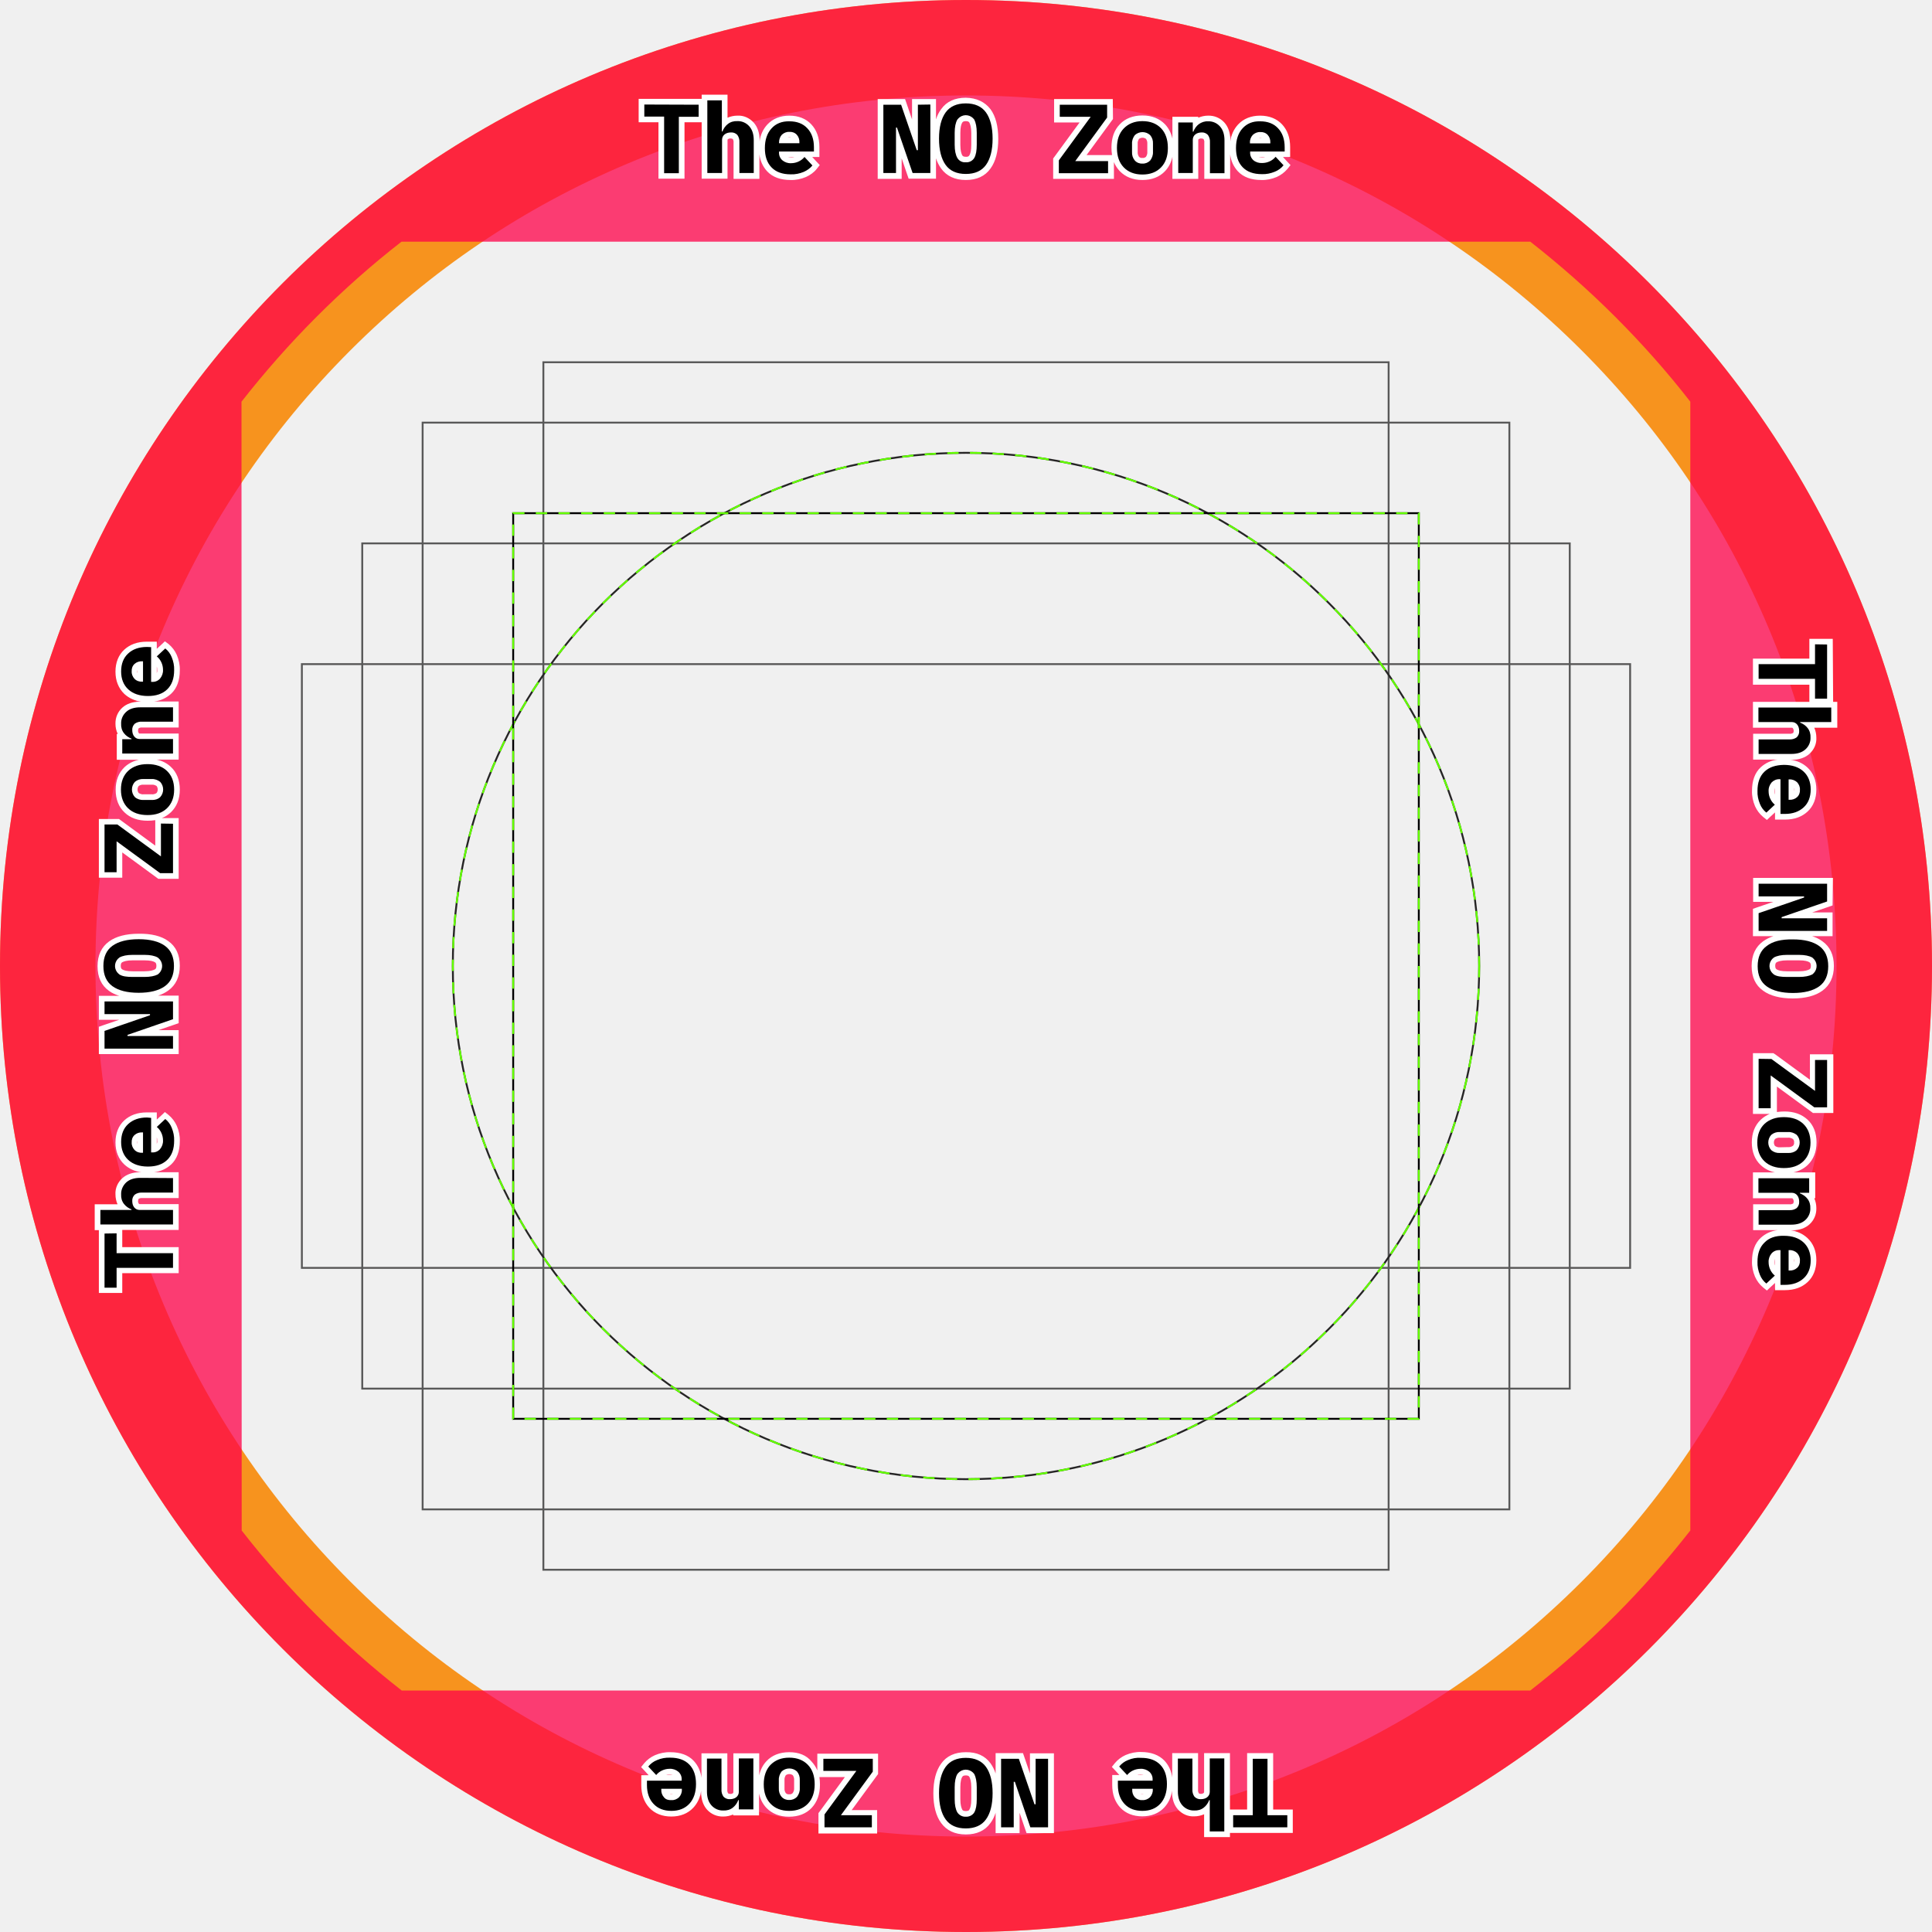
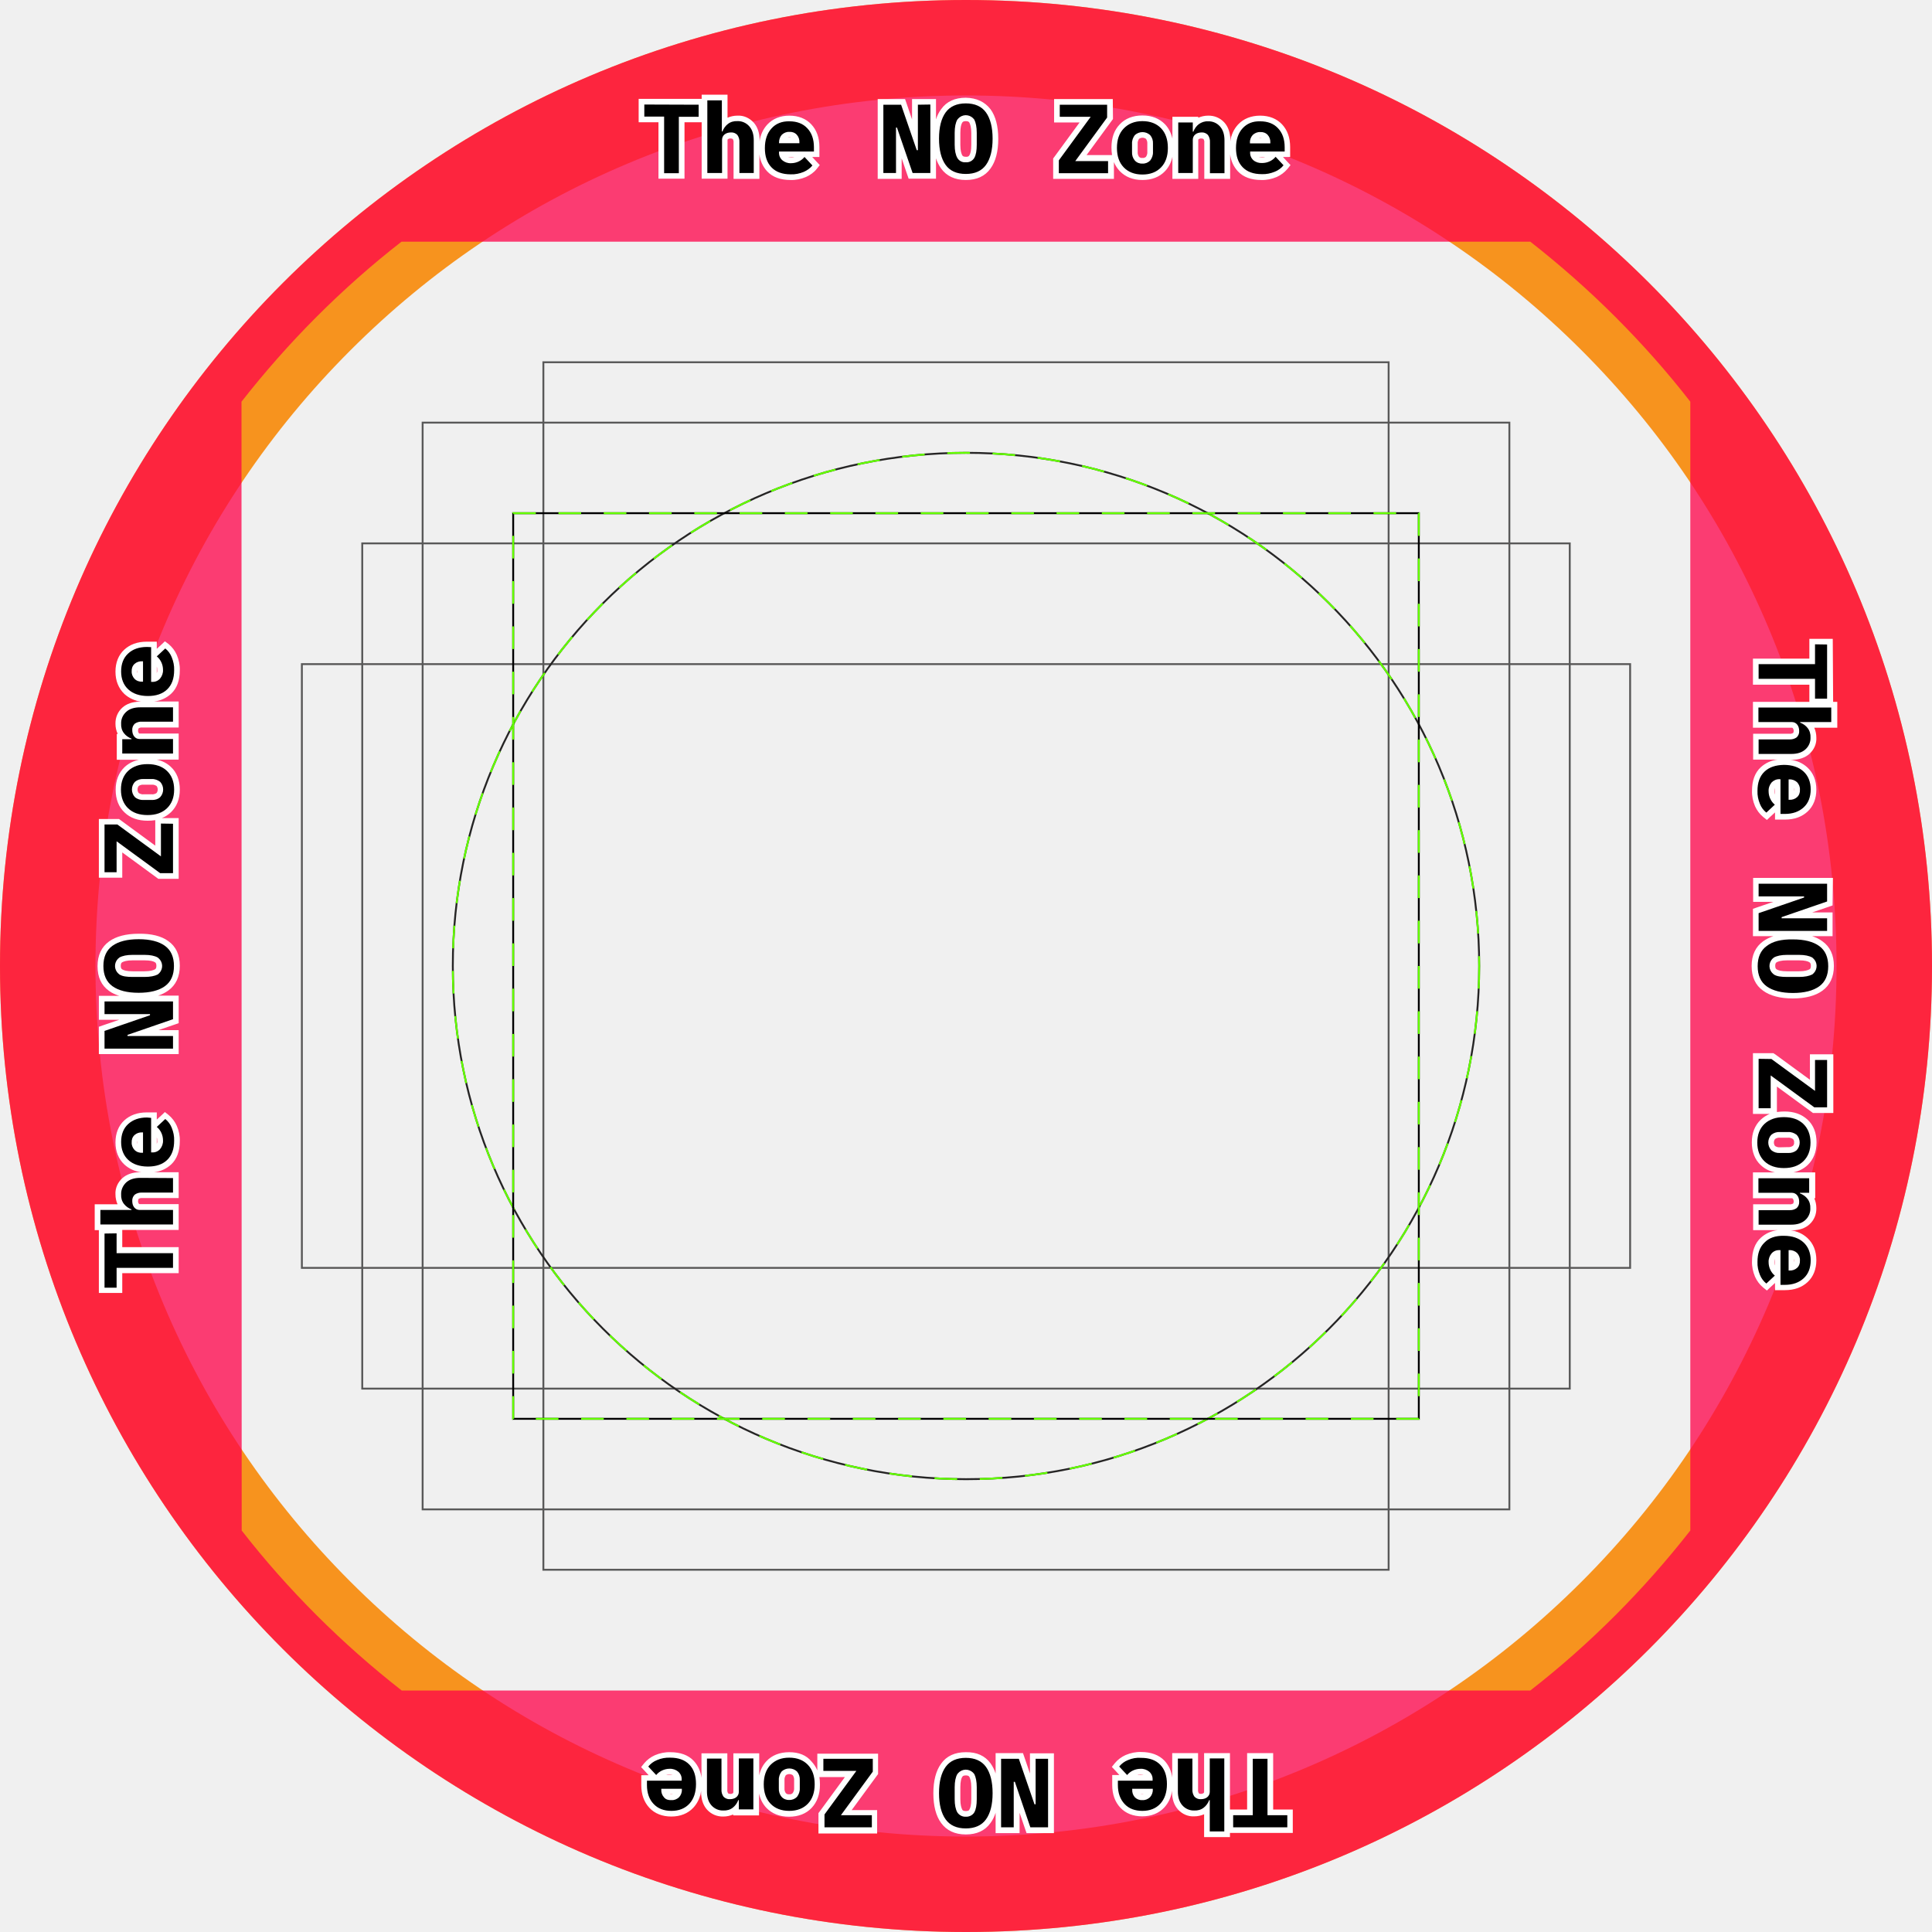
<svg xmlns="http://www.w3.org/2000/svg" viewBox="0 0 1024 1024">
  <g id="Icon grid">
    <g id="Other shape guides" fill="none" stroke="#262525" stroke-width="1px" opacity="0.75">
      <path d="M288 192h448v640H288z" />
      <path d="M224 224h576v576H224z" />
      <path d="M192 288h640v448H192z" />
      <path d="M160 352h704v320H160z" />
    </g>
    <g id="One to one shape guides" fill="none" stroke-width="1px">
      <g id="Ellipse">
        <circle id="Ellipse - solid" cx="512" cy="512" r="272" stroke="#262525" stroke-miterlimit="4" />
-         <circle id="Ellipse - dashed" cx="512" cy="512" r="272" stroke="#64ff00" stroke-dasharray="6 6 6 6 6 6" />
+         <circle id="Ellipse - dashed" cx="512" cy="512" r="272" stroke="#64ff00" stroke-dasharray="12 12 12 12 12 12" />
      </g>
      <g id="Square" stroke-miterlimit="4">
        <path id="Square - solid" stroke="#000" d="M272 272h480v480H272z" />
-         <path id="Square - dashed" stroke="#64ff00" stroke-dasharray="6 6 6 6 6 6" d="M272 272h480v480H272z" />
+         <path id="Square - dashed" stroke="#64ff00" stroke-dasharray="12 12 12 12 12 12" d="M272 272h480v480H272z" />
      </g>
    </g>
    <g id="Out of bounds rings">
      <path id="Warning" fill="#f7931e" d="M512 0C229.2 0 0 229.2 0 512s229.2 512 512 512 512-229.2 512-512S794.8 0 512 0m326.3 838.3c-42.4 42.4-91.7 75.7-146.7 98.9-56.9 24-117.3 36.2-179.6 36.2s-122.7-12.2-179.6-36.2c-54.9-23.2-104.3-56.5-146.7-98.9S110 746.6 86.8 691.6c-24-56.9-36.2-117.3-36.2-179.6s12.2-122.7 36.2-179.6c23.2-54.9 56.5-104.3 98.9-146.7s91.7-75.7 146.7-98.9c56.9-24 117.3-36.2 179.6-36.2s122.7 12.2 179.6 36.2c54.9 23.2 104.3 56.5 146.7 98.9s75.7 91.7 98.9 146.7c24 56.9 36.2 117.3 36.2 179.6s-12.2 122.7-36.2 179.6c-23.3 54.9-56.5 104.3-98.9 146.7" />
      <g id="The NO Zone">
        <path id="The NO Zone ring" fill="#ff0049" fill-opacity=".75" d="M512 0C229.2 0 0 229.2 0 512s229.2 512 512 512 512-229.2 512-512S794.8 0 512 0M128 212.9c12.3-15.7 25.6-30.8 39.8-45 14.3-14.3 29.3-27.6 45-39.8h598.3c15.7 12.3 30.8 25.6 45 39.8 14.3 14.3 27.6 29.3 39.8 45v598.3c-12.3 15.7-25.6 30.8-39.8 45-14.3 14.3-29.3 27.6-45 39.8H212.9c-15.7-12.3-30.8-25.6-45-39.8-14.3-14.3-27.6-29.3-39.8-45" />
        <g id="TNZ text - right">
          <path d="M942.2 682.5v-5.8l-5.9 5.4-1-.8q-2.55-2.1-3.9-5.1c-1-2.4-1.5-5-1.4-7.5 0-4.8 1.4-8.6 4.2-11.3s6.5-4 11.3-4q7.2 0 11.4 3.9c2.9 2.8 4.4 6.6 4.2 10.6 0 4.4-1.4 7.9-4.1 10.5s-6.4 3.9-11 3.9zm0-18.3c-.8.1-1.5.5-2.1 1.1-.8 1-1.3 2.3-1.2 3.7 0 2.3 1 4.5 2.8 5.9l.4.4zm7.3 7.6c.7-.1 1.4-.4 2-.9.7-.7 1.1-1.8 1.1-2.8.1-1.1-.3-2.1-1.1-2.9-.5-.5-1.2-.9-2-1zm-18.9-21V640h17.8c1 .1 2-.2 2.9-.8.6-.6.9-1.4.8-2.2 0-.9-.2-1.7-.7-2.4-.4-.5-1-.8-1.7-.8h-19.1v-10.7h29.8v10.6h-1.9c.3.3.5.5.7.8 1.3 1.7 1.9 3.8 1.8 5.9.1 2.8-1.1 5.6-3.2 7.5-2 1.8-4.9 2.8-8.4 2.8h-18.8zm15-30.3c-4.7 0-8.5-1.3-11.3-4s-4.2-6.4-4.2-11 1.4-8.3 4.2-11 6.6-4 11.3-4 8.5 1.3 11.3 4 4.2 6.4 4.2 11-1.4 8.3-4.2 11-6.6 4-11.3 4m-2.2-19c-1.3-.1-2.6.3-3.6 1.1-1.493 1.672-1.493 4.228 0 5.9 1 .8 2.3 1.2 3.6 1.1h4.3c1.3.1 2.6-.3 3.6-1.1 1.5-1.7 1.5-4.2 0-5.9-1-.8-2.3-1.2-3.6-1.1zM930.6 589v-29.2h8.8l21.1 15.4v-14.9h9.4v28.1h-8.8L940 572.9v16zm19.7-61.2c-6.4 0-11.3-1.3-14.8-3.8-3.6-2.6-5.5-6.6-5.5-11.9s1.8-9.3 5.5-11.9 8.5-3.8 14.8-3.8 11.3 1.3 14.8 3.8 5.5 6.6 5.5 11.9-1.8 9.3-5.5 11.9-8.4 3.8-14.8 3.8m-3.2-20.2c-2.1-.1-4.3.2-6.2 1.1-.7.4-1.6 1.2-1.6 3.2-.2 1.3.5 2.6 1.6 3.2 2 .9 4.1 1.3 6.2 1.2h6.3c2.1.1 4.3-.3 6.2-1.2.7-.4 1.6-1.2 1.6-3.2s-.9-2.8-1.6-3.2c-1.9-.9-4.1-1.3-6.2-1.1zm-16.5-12.8v-12l18.3-6.2h-18.3v-9.7h39.3v11.9l-18.3 6.3h18.3v9.7zm11.6-61.8v-5.7l-5.9 5.4-1-.8q-2.55-2.1-3.9-5.1c-1-2.4-1.5-5-1.4-7.5 0-4.8 1.4-8.6 4.2-11.3s6.5-4 11.3-4q7.2 0 11.4 3.9c2.9 2.8 4.4 6.6 4.2 10.6 0 4.4-1.4 8-4.1 10.5s-6.4 3.9-11 3.9zm0-18.3c-.8.1-1.5.5-2.1 1.1-.8 1-1.3 2.3-1.2 3.6 0 2.3 1 4.5 2.8 5.9l.4.4zm7.3 7.6c.7-.1 1.4-.4 2-.9.7-.7 1.1-1.8 1.1-2.8.1-1.1-.3-2.1-1.1-2.9-.5-.5-1.2-.9-2-1zm-18.9-21.1v-10.7h17.8c1 .1 2-.2 2.9-.8.6-.6.9-1.4.8-2.2 0-.9-.2-1.7-.7-2.4-.4-.5-1-.8-1.7-.8h-19.1v-10.7h41.5v10.7h-13.6c.3.3.5.5.7.8 1.3 1.7 1.9 3.8 1.8 5.9.1 2.8-1.1 5.6-3.2 7.5-2 1.8-4.9 2.8-8.4 2.8zm29.9-29.3v-10.5h-29.9v-10.8h29.9v-10.5h9.4v31.7z" />
          <path fill="#fff" d="M968.4 341.6v28.7H962v-10.5h-29.9V352H962v-10.5zm2.2 33.4v7.7h-16.5v.3c1.6.6 3 1.6 4 2.9 1.1 1.4 1.6 3.2 1.5 5 .1 2.4-.9 4.7-2.7 6.3s-4.2 2.4-7.4 2.4h-17.4v-7.7h16.3c1.4.1 2.8-.3 3.9-1.1.9-.9 1.4-2.1 1.3-3.4 0-1.2-.3-2.4-1-3.3s-1.7-1.4-2.9-1.4H932V375zm-25.1 30.4c4.4 0 7.9 1.2 10.4 3.5s3.8 5.5 3.8 9.5-1.2 7.2-3.7 9.5-5.8 3.5-10 3.5h-2.3V413h-.5c-1.6-.1-3.1.6-4.2 1.7-1.1 1.3-1.7 3-1.6 4.7 0 2.7 1.2 5.4 3.3 7.1l-4.5 4.2c-1.5-1.2-2.7-2.8-3.4-4.6-.9-2.2-1.4-4.5-1.3-6.9 0-4.4 1.2-7.8 3.7-10.2s5.9-3.5 10.3-3.6m2.5 18.5h.4c1.5.1 3-.4 4.1-1.4s1.6-2.5 1.5-3.9c.1-1.5-.5-2.9-1.5-4-1.1-1-2.6-1.6-4.1-1.5h-.4zm20.4 44.5v9.4l-24.1 8.3v.6h24.1v6.7h-36.3V484l24.1-8.3v-.6h-24.1v-6.7zm-18.1 29.5c6.1 0 10.7 1.2 13.9 3.5s4.8 5.9 4.8 10.7-1.6 8.4-4.8 10.7-7.9 3.5-13.9 3.5-10.7-1.2-13.9-3.5-4.8-5.9-4.8-10.7 1.6-8.4 4.8-10.7c3.2-2.5 7.8-3.6 13.9-3.5m-3.1 19.9h6.3c3.1 0 5.4-.5 7-1.3 2.5-1.8 3.1-5.2 1.3-7.7-.4-.5-.8-.9-1.3-1.3-1.6-.9-3.9-1.4-7-1.4h-6.3c-3.1 0-5.4.5-7 1.4-2.5 1.8-3.1 5.2-1.3 7.7.4.5.8.9 1.3 1.3 1.5 1 3.8 1.3 7 1.3m-8.3 43.5 23.1 16.9v-16.4h6.4v25.1h-6.8L938.5 570v17.4h-6.4v-26.2zm6.6 30.8c4.3 0 7.8 1.2 10.3 3.6s3.8 5.7 3.8 9.9-1.3 7.5-3.8 9.9-5.9 3.6-10.3 3.6c-4.3 0-7.8-1.2-10.3-3.6s-3.8-5.7-3.8-9.9 1.3-7.5 3.8-9.9c2.6-2.4 6-3.6 10.3-3.6m-2.1 19h4.3c1.7.1 3.3-.4 4.6-1.5 2.1-2.3 2.1-5.8 0-8.1-1.3-1-2.9-1.6-4.6-1.5h-4.3c-1.7-.1-3.3.4-4.6 1.5-2.1 2.3-2.1 5.8 0 8.1 1.3 1.1 2.9 1.6 4.6 1.5m15.5 13.4v7.7H954v.3c1.6.6 3 1.6 4 2.9 1.1 1.4 1.6 3.2 1.5 5 .1 2.4-.9 4.7-2.7 6.3s-4.2 2.4-7.4 2.4h-17.3v-7.7h16.3c1.4.1 2.8-.3 3.9-1.1.9-.9 1.4-2.1 1.3-3.4 0-1.2-.3-2.4-1-3.3s-1.7-1.4-2.9-1.4H932v-7.7zM945.5 655c4.4 0 7.9 1.2 10.4 3.5s3.8 5.5 3.8 9.5-1.2 7.2-3.7 9.5-5.8 3.5-10 3.5h-2.3v-18.4h-.5c-1.6-.1-3.1.5-4.2 1.7-1.1 1.3-1.7 3-1.6 4.7 0 2.7 1.2 5.4 3.3 7.1l-4.5 4.2c-1.5-1.2-2.7-2.8-3.4-4.6-.9-2.2-1.4-4.5-1.3-6.9 0-4.4 1.2-7.8 3.7-10.2 2.4-2.5 5.8-3.7 10.3-3.6m2.5 18.4h.4c1.5.1 3-.4 4.1-1.4s1.6-2.5 1.5-3.9c.1-1.5-.5-2.9-1.5-4-1.1-1-2.6-1.6-4.1-1.5h-.4zm23.4-334.8H959v10.5h-29.9v13.8H959v9.1h-29.9v13.7h20.6c.3 0 .3.1.5.2.3.4.5 1 .5 1.5 0 .4-.1.8-.3 1.1-.6.3-1.2.5-1.9.4h-19.3v13.7h13c-3.4.4-6.5 1.8-9 4.1-3.1 2.9-4.6 7.1-4.6 12.4-.1 2.8.5 5.6 1.6 8.2 1 2.2 2.4 4.1 4.3 5.7l2 1.6 1.9-1.8 2.4-2.2v3.8h5.3c5 0 9-1.5 12-4.3s4.6-6.8 4.6-11.6-1.6-8.8-4.7-11.7c-2.5-2.3-5.6-3.7-9-4.1h.7c3.9 0 7.1-1.1 9.4-3.2 2.4-2.2 3.8-5.3 3.6-8.6 0-1.8-.4-3.6-1.1-5.2h12.2V372h-2.2zm-30.7 82.5c-.2-.6-.2-1.2-.2-1.8s.1-1.2.2-1.7zm10.3-1.8v-1.7c.1.3.1.6.1.8 0 .3 0 .6-.1.9m20.5 46h-42.3V478h10.7l-8.8 3-2 .7v14.5h10.8q-2.85.9-5.4 2.7c-4 2.9-6.1 7.3-6.1 13.1s2 10.2 6.1 13.1c3.7 2.7 9 4.1 15.7 4.1s12-1.4 15.7-4.1c4-2.9 6.1-7.3 6.1-13.1s-2-10.2-6.1-13.1c-1.6-1.2-3.5-2.1-5.4-2.7h10.8v-12.6h-10.8l8.8-3 2-.7zm-24.3 49.5c-3.2 0-4.7-.5-5.5-1-.3-.2-.8-.5-.8-1.9s.5-1.7.8-1.9c.8-.4 2.3-1 5.5-1h6.3c3.2 0 4.7.5 5.5 1 .3.2.8.5.8 1.9s-.5 1.8-.8 1.9c-.8.4-2.3 1-5.5 1zm-7.3 43.4h-10.8v32.2h8.9c-1.8.7-3.4 1.8-4.8 3.1-3.1 3-4.7 7-4.7 12s1.6 9.1 4.7 12c2.1 2 4.7 3.3 7.6 3.9h-11.7v13.7h20.6c.3 0 .3.1.5.2.3.4.5 1 .5 1.5 0 .4-.1.8-.3 1.1-.6.3-1.2.5-1.9.4h-19.3V652h13c-3.4.4-6.5 1.8-9 4.1-3.1 2.9-4.6 7.1-4.6 12.4-.1 2.8.5 5.6 1.6 8.2 1 2.2 2.4 4.1 4.3 5.7l2 1.6 1.9-1.8 2.4-2.2v3.8h5.3c5 0 9-1.5 12-4.3s4.6-6.8 4.6-11.6-1.6-8.8-4.7-11.7c-2.5-2.3-5.6-3.7-9-4.1h.7c3.9 0 7.1-1.1 9.4-3.2 2.4-2.2 3.7-5.3 3.6-8.6 0-1.8-.4-3.6-1.1-5.2h.5v-13.7h-11.6c2.8-.6 5.5-1.9 7.6-3.9 3.1-3 4.7-7 4.7-12s-1.6-9.1-4.7-12-7.2-4.4-12.3-4.4c-1.3 0-2.7.1-4 .3v-13.5l18.3 13.4.8.6h10.8v-31.1h-12.4v13.5L941 558.9zm3.5 49.9c-.9.1-1.8-.2-2.6-.7-.8-1.1-.8-2.6 0-3.7.7-.5 1.7-.8 2.6-.7h4.3c.9-.1 1.8.2 2.6.7.5.5.7 1.2.6 1.8q.15 1.05-.6 1.8c-.7.5-1.7.8-2.6.7zm-2.7 62.6c-.2-.6-.2-1.2-.2-1.8s.1-1.2.2-1.7zm10.3-1.8v-1.7c.1.3.1.6.1.8 0 .3 0 .6-.1.9" />
        </g>
        <g id="TNZ text - left">
          <path d="M53.9 683.8v-31.7h9.4v10.5h29.9v10.8H63.3v10.5zm-2.2-33.3v-10.7h13.5c-.3-.3-.5-.5-.7-.8-1.3-1.7-1.9-3.8-1.8-5.9-.1-2.8 1.1-5.6 3.2-7.5 2-1.8 4.9-2.8 8.4-2.8h18.9v10.7H75.3c-1-.1-2.1.2-2.9.8-.6.6-.9 1.4-.8 2.2 0 .9.2 1.7.8 2.4.4.5 1 .8 1.7.8h19.1v10.7c0 .1-41.5.1-41.5.1M78.4 620q-7.2 0-11.4-3.9c-2.9-2.8-4.5-6.6-4.3-10.6 0-4.4 1.4-8 4.1-10.5s6.4-3.9 11-3.9h3.8v5.7l5.9-5.4 1 .8q2.55 2.1 3.9 5.1c1 2.4 1.5 5 1.4 7.5 0 4.8-1.4 8.6-4.2 11.3s-6.5 3.9-11.2 3.9m3.3-10.7c.8-.1 1.5-.5 2.1-1.1.8-1 1.3-2.3 1.2-3.7 0-2.3-1-4.5-2.8-5.9l-.4-.4zm-7.4-7.5c-.7.1-1.4.4-2 .9-.7.7-1.1 1.8-1.1 2.8-.1 1.1.3 2.1 1.1 2.9.5.5 1.2.9 2 1zm-20.4-44.6v-11.9l18.3-6.3H53.9v-9.7h39.3v11.9l-18.3 6.3h18.3v9.7zm19.7-29.4c-6.4 0-11.3-1.3-14.8-3.8s-5.5-6.6-5.5-11.9 1.8-9.3 5.5-11.9 8.5-3.8 14.8-3.8 11.3 1.3 14.8 3.8 5.5 6.6 5.5 11.9-1.8 9.3-5.5 11.9-8.5 3.8-14.8 3.8m-3.2-20.2c-2.1-.2-4.3.2-6.3 1.1-.7.4-1.6 1.2-1.6 3.2 0 2.1.9 2.8 1.6 3.2 1.9.9 4.1 1.3 6.2 1.2h6.3c2.1.1 4.3-.3 6.2-1.1.7-.4 1.6-1.2 1.6-3.2.2-1.3-.5-2.6-1.6-3.2-2-.9-4.1-1.3-6.2-1.1zm14-43.4-21.1-15.5v14.9h-9.4v-28.1h8.8l21.1 15.4v-16h9.4v29.2zm-6.1-30.8c-4.7 0-8.5-1.4-11.3-4s-4.2-6.4-4.2-11 1.4-8.3 4.2-11 6.6-4 11.3-4 8.5 1.4 11.3 4 4.2 6.4 4.2 11-1.4 8.3-4.2 11-6.6 4-11.3 4m-2.2-19c-1.3-.1-2.6.3-3.6 1.1-1.493 1.672-1.493 4.228 0 5.9 1 .8 2.3 1.2 3.6 1.1h4.3c1.3.1 2.5-.3 3.5-1 1.5-1.7 1.5-4.2 0-5.9-1-.8-2.3-1.2-3.6-1.1zM63.3 401v-10.7h1.9c-.3-.3-.5-.5-.7-.8-1.3-1.7-1.9-3.8-1.8-5.9-.1-2.8 1.1-5.6 3.2-7.5 2-1.8 4.9-2.8 8.4-2.8h18.9V384H75.3c-1-.1-2 .2-2.9.8-.6.6-.9 1.4-.8 2.2 0 .9.2 1.7.8 2.4.4.5 1 .8 1.7.8h19.1v10.7zm15-30.4q-7.2 0-11.4-3.9c-2.9-2.8-4.4-6.7-4.2-10.6 0-4.4 1.4-7.9 4.1-10.5s6.4-3.9 11-3.9h3.8v5.7l5.9-5.4 1 .8q2.55 2.1 3.9 5.1c1 2.4 1.5 5 1.4 7.5 0 4.8-1.4 8.6-4.2 11.3s-6.5 3.9-11.3 3.9m3.3-10.8c.8-.1 1.5-.5 2.1-1.1.9-1 1.3-2.3 1.2-3.6 0-2.3-1-4.5-2.8-5.9l-.4-.4zm-7.3-7.6c-.7.1-1.4.4-2 .9-.7.7-1.1 1.8-1.1 2.8-.1 1.1.3 2.1 1.1 2.9.5.5 1.2.9 2 1z" />
          <path fill="#fff" d="M80.1 343v18.4h.5c1.6.1 3.1-.5 4.2-1.7 1.1-1.3 1.7-3 1.6-4.7 0-2.7-1.2-5.4-3.3-7.1l4.5-4.2c1.5 1.2 2.7 2.8 3.4 4.6.9 2.2 1.4 4.5 1.3 6.9 0 4.4-1.2 7.8-3.7 10.2s-5.9 3.5-10.2 3.5c-4.4 0-7.9-1.2-10.4-3.5s-3.8-5.5-3.8-9.5 1.2-7.2 3.7-9.5c2.4-2.3 5.8-3.5 10-3.5zm-4.7 18.3h.4v-10.8h-.4c-1.5-.1-3 .4-4.1 1.4s-1.6 2.5-1.5 3.9c-.1 1.5.5 2.9 1.5 4 1.1 1.1 2.6 1.6 4.1 1.5m16.3 13.5v7.7H75.3c-1.4-.1-2.8.3-3.9 1.1-.9.9-1.4 2.1-1.3 3.4 0 1.2.3 2.4 1 3.3s1.7 1.4 2.9 1.4h17.7v7.7H64.8v-7.6h4.9v-.3c-1.6-.6-3-1.6-4-2.9-1.1-1.4-1.6-3.2-1.5-5-.1-2.4.9-4.7 2.7-6.3 1.7-1.6 4.2-2.4 7.4-2.4h17.4M78.2 405c4.3 0 7.8 1.2 10.3 3.6s3.8 5.7 3.8 9.9-1.3 7.5-3.8 9.9-5.9 3.6-10.3 3.6-7.8-1.2-10.3-3.6-3.8-5.7-3.8-9.9 1.3-7.5 3.8-9.9c2.6-2.4 6-3.6 10.3-3.6m-2.1 19h4.3c1.6.1 3.3-.4 4.5-1.5 2.1-2.3 2.1-5.8 0-8.1-1.3-1-2.9-1.6-4.6-1.5h-4.2c-1.7-.1-3.3.4-4.6 1.5-2.1 2.3-2.1 5.8 0 8.1 1.3 1.1 3 1.6 4.6 1.5m15.6 12.6v26.2h-6.8l-23.1-16.9v16.4h-6.4V437h6.8l23.1 16.9v-17.4zm-18.2 61.2c6.1 0 10.7 1.2 13.9 3.5s4.8 5.9 4.8 10.7-1.6 8.4-4.8 10.7-7.9 3.5-13.9 3.5c-6.1 0-10.7-1.2-13.9-3.5s-4.8-5.9-4.8-10.7 1.6-8.4 4.8-10.7 7.8-3.5 13.9-3.5m-3.2 20h6.3c3.1 0 5.4-.5 7-1.3 2.5-1.8 3.1-5.2 1.3-7.7-.4-.5-.8-.9-1.3-1.3-1.6-.9-3.9-1.4-7-1.4h-6.3c-3.1 0-5.4.5-7 1.4-2.5 1.8-3.1 5.2-1.3 7.7.4.5.8.9 1.3 1.3 1.6 1 3.9 1.3 7 1.3m21.4 13v9.4l-24.1 8.3v.6h24.1v6.7H55.4v-9.4l24.1-8.3v-.6H55.4v-6.7zm-11.6 61.7v18.3h.5c1.6.1 3.1-.5 4.2-1.7 1.1-1.3 1.7-3 1.6-4.7 0-2.7-1.2-5.4-3.3-7.1l4.5-4.2c1.5 1.2 2.7 2.8 3.4 4.6.9 2.2 1.4 4.5 1.3 6.9 0 4.4-1.2 7.8-3.7 10.2s-5.9 3.5-10.2 3.5c-4.4 0-7.9-1.2-10.4-3.5s-3.8-5.5-3.8-9.5 1.2-7.2 3.7-9.5 5.8-3.5 10-3.5zM75.4 611h.4v-10.8h-.4c-1.5-.1-3 .4-4.1 1.4s-1.6 2.5-1.5 3.9c-.1 1.5.5 2.9 1.5 4 1.1 1.1 2.6 1.6 4.1 1.5m16.3 13.4v7.7H75.3c-1.4-.1-2.8.3-3.9 1.1-.9.9-1.4 2.1-1.3 3.4 0 1.2.3 2.4 1 3.3s1.7 1.4 2.9 1.4h17.7v7.7H53.2v-7.7h16.5v-.3c-1.6-.6-3-1.6-4-2.9-1.1-1.4-1.6-3.2-1.5-5-.1-2.4.9-4.7 2.7-6.4 1.8-1.6 4.2-2.4 7.4-2.4zm-29.9 29.3v10.5h29.9v7.8H61.8v10.5h-6.4v-28.7zm25.6-313.8-1.9 1.8-2.4 2.2v-3.8h-5.3c-5 0-9 1.5-12 4.3s-4.6 6.8-4.6 11.6 1.6 8.8 4.7 11.8c2.5 2.3 5.7 3.7 9 4.1h-.7c-3.9 0-7.1 1.1-9.4 3.2-2.4 2.2-3.7 5.3-3.6 8.6 0 1.8.4 3.6 1.2 5.3h-.5v13.7h11.7c-2.8.6-5.5 1.9-7.6 3.9-3.1 3-4.7 7-4.7 12s1.6 9.1 4.7 12c3.1 3 7.2 4.4 12.3 4.4 1.3 0 2.7-.1 4-.3v13.5l-18.4-13.5-.8-.6H52.4v31.1h12.4v-13.4l18.3 13.4.8.6h10.8v-32.2h-8.9c1.8-.7 3.4-1.8 4.8-3.1 3.1-3 4.7-7 4.7-12s-1.6-9.1-4.7-12c-2.1-2-4.7-3.3-7.6-3.9h11.7v-13.8H74c-.3 0-.3-.1-.4-.2-.3-.4-.5-1-.4-1.5 0-.4.1-.8.3-1.1.6-.3 1.2-.5 1.9-.4h19.3v-13.8h-13c3.4-.4 6.5-1.8 9-4.1 3.1-2.9 4.6-7.1 4.6-12.4.1-2.8-.5-5.6-1.6-8.2-1-2.2-2.4-4.1-4.3-5.7zm-4.3 16.9v-3.5c.2.6.2 1.2.2 1.8.1.5 0 1-.2 1.7m-10.3 0c-.1-.3-.1-.6-.1-.8 0-.3 0-.6.1-.8zm3.3 64.2c-.9.1-1.8-.2-2.6-.7-.8-1.1-.8-2.6 0-3.7.7-.5 1.7-.8 2.6-.7h4.3c.9-.1 1.8.2 2.6.7.8 1.1.8 2.6 0 3.7-.7.5-1.7.8-2.6.7zm-2.6 73.9c-6.7 0-12 1.4-15.7 4.1-4 2.9-6.1 7.3-6.1 13.1s2 10.2 6.1 13.1c1.6 1.2 3.5 2 5.4 2.6H52.4v12.7h10.8l-8.8 3-2 .7v14.5h42.3V546H83.9l8.8-3 2-.7v-14.6H83.8q2.85-.9 5.4-2.7c4-2.9 6.1-7.3 6.1-13.1s-2-10.2-6.1-13.1c-3.7-2.7-9-4-15.7-3.9m-3.2 19.9c-3.2 0-4.7-.5-5.5-1-.3-.2-.8-.5-.8-1.9s.5-1.7.8-1.9c.8-.4 2.3-1 5.5-1h6.3c3.2 0 4.7.5 5.5 1 .3.2.8.5.8 1.9s-.5 1.7-.8 1.9c-.8.4-2.3 1-5.5 1zm17.1 74.6-1.9 1.8-2.4 2.2v-3.8h-5.3c-5 0-9 1.5-12 4.3s-4.6 6.8-4.6 11.6 1.6 8.8 4.7 11.7c2.5 2.3 5.6 3.7 9 4.1h-.7c-3.9 0-7.1 1.1-9.4 3.2-2.4 2.2-3.8 5.3-3.6 8.6 0 1.8.4 3.6 1.1 5.2H50.2V652h2.2v33.3h12.4v-10.5h29.9V661H64.8v-9.1h29.9v-13.7H74c-.3 0-.3-.1-.4-.2-.3-.4-.5-1-.4-1.5 0-.4.1-.8.3-1.1.6-.3 1.2-.5 1.9-.4h19.3v-13.7h-13c3.4-.4 6.5-1.8 9-4.1 3.1-2.9 4.6-7.1 4.6-12.4.1-2.8-.5-5.6-1.6-8.1-1-2.2-2.4-4.1-4.3-5.7zm-4.3 16.9v-3.5c.2.6.2 1.2.2 1.8.1.6 0 1.1-.2 1.7m-10.3 0c-.1-.3-.1-.6-.1-.8 0-.3 0-.6.1-.8z" />
        </g>
        <g id="TNZ text - bottom">
          <path d="M639.7 972.2v-13.6c-.3.3-.5.5-.8.7-1.7 1.3-3.8 1.9-5.9 1.8-2.8.1-5.6-1.1-7.5-3.2-1.8-2-2.8-4.9-2.8-8.4v-18.8h10.7v17.8c-.1 1 .2 2 .8 2.9.6.6 1.4.9 2.2.8.9 0 1.7-.2 2.4-.7.5-.4.8-1 .8-1.7v-19.1h10.7v41.5zm-127.8-1.5c-5.3 0-9.3-1.8-11.9-5.5s-3.8-8.5-3.8-14.8 1.3-11.3 3.8-14.8c2.6-3.6 6.6-5.5 11.9-5.5s9.3 1.8 11.9 5.5 3.8 8.5 3.8 14.8-1.3 11.3-3.8 14.8-6.6 5.5-11.9 5.5m0-31.2c-1.3-.2-2.6.5-3.2 1.6-.9 2-1.3 4.1-1.1 6.2v6.3c-.1 2.1.3 4.3 1.1 6.2.4.7 1.2 1.6 3.2 1.6s2.8-.9 3.2-1.6c.9-1.9 1.3-4.1 1.2-6.2v-6.3c.1-2.1-.3-4.3-1.2-6.2-.4-.8-1.1-1.6-3.2-1.6M652.1 970v-9.4h10.5v-29.9h10.8v29.9h10.5v9.4zm-107 0-6.2-18.3V970h-9.7v-39.3h11.9l6.3 18.3v-18.3h9.7V970zm-109.7 0v-8.8l15.5-21.1h-16v-9.4h29.2v8.8l-15.4 21.1h14.9v9.4zm170-8.9c-4.4 0-8-1.4-10.5-4.1s-3.9-6.4-3.9-11v-3.8h5.7l-5.4-5.9.8-1q2.1-2.55 5.1-3.9c2.4-1 5-1.5 7.5-1.4 4.8 0 8.6 1.4 11.3 4.2s4 6.5 4 11.3q0 7.2-3.9 11.4c-2.8 2.9-6.7 4.4-10.7 4.2m-3.8-11.6c.1.7.4 1.4.9 2 .7.7 1.8 1.1 2.8 1.1 1.1.1 2.1-.3 2.9-1.1.5-.5.9-1.2 1-2zm7.6-7.3c-.1-.8-.5-1.5-1.1-2.1-1-.8-2.3-1.3-3.7-1.2-2.3 0-4.5 1-5.9 2.8l-.4.4zm-191 19c-4.6 0-8.3-1.4-11-4.2s-4-6.6-4-11.3 1.4-8.5 4-11.3 6.4-4.2 11-4.2 8.3 1.4 11 4.2 4 6.6 4 11.3-1.4 8.5-4 11.3-6.3 4.2-11 4.2m0-22.3c-1.1-.1-2.2.3-2.9 1.1-.8 1-1.2 2.3-1.1 3.6v4.2c-.1 1.3.3 2.6 1.1 3.6 1.7 1.5 4.2 1.5 5.9 0 .8-1 1.2-2.3 1.1-3.6v-4.3c.1-1.3-.3-2.6-1.1-3.6-.8-.7-1.8-1.1-3-1m-34.8 22.3c-2.8.1-5.6-1.1-7.5-3.2-1.8-2-2.8-4.9-2.8-8.4v-18.8h10.8v17.8c-.1 1 .2 2 .8 2.9.6.6 1.4.9 2.2.8.9 0 1.7-.2 2.4-.7.5-.4.8-1 .8-1.7v-19.1h10.8v29.8h-10.7v-1.9c-.3.3-.5.5-.8.7-1.8 1.2-3.9 1.8-6 1.8m-27.6 0c-4.4 0-7.9-1.4-10.5-4.1s-3.9-6.4-3.9-11v-3.8h5.7l-5.4-5.9.8-1q2.1-2.55 5.1-3.9c2.4-1 5-1.5 7.5-1.4 4.8 0 8.6 1.4 11.3 4.2s4 6.5 4 11.3q0 7.2-3.9 11.4c-2.8 2.9-6.6 4.4-10.6 4.2zm-3.8-11.6c.1.7.4 1.4.9 2 .7.7 1.8 1.1 2.8 1.1 1.1.1 2.1-.3 2.9-1.1.5-.5.9-1.2 1-2zm7.6-7.3c-.1-.8-.5-1.5-1.1-2.1-1-.8-2.3-1.3-3.6-1.2-2.3 0-4.5 1-5.9 2.8l-.4.4z" />
          <path fill="#fff" d="M604.8 931.7c4.4 0 7.8 1.2 10.2 3.7s3.5 5.9 3.5 10.2c0 4.4-1.2 7.9-3.5 10.4s-5.5 3.8-9.5 3.8-7.2-1.2-9.5-3.7-3.5-5.8-3.5-10v-2.3h18.4v-.5c.1-1.6-.5-3.1-1.7-4.2-1.3-1.1-3-1.7-4.7-1.6-2.7 0-5.4 1.2-7.1 3.3l-4.2-4.5c1.2-1.5 2.8-2.7 4.6-3.4 2.3-1 4.7-1.4 7-1.2m.7 22.4c1.5.1 2.9-.5 4-1.5 1-1.1 1.6-2.6 1.5-4.1v-.4h-10.9v.4c-.1 1.5.4 3 1.4 4.1 1 1 2.4 1.6 4 1.5m-93.6-22.4c4.8 0 8.4 1.6 10.7 4.8s3.5 7.9 3.5 13.9c0 6.1-1.2 10.7-3.5 13.9s-5.9 4.8-10.7 4.8-8.4-1.6-10.7-4.8-3.5-7.9-3.5-13.9c0-6.1 1.2-10.7 3.5-13.9s5.9-4.8 10.7-4.8m0 31.2c1.8.1 3.6-.8 4.5-2.3.9-1.6 1.3-3.9 1.3-7v-6.3c0-3.1-.5-5.4-1.3-7-1.8-2.5-5.2-3.1-7.7-1.3-.5.4-.9.8-1.3 1.3-.9 1.6-1.4 3.9-1.4 7v6.3c0 3.1.5 5.4 1.4 7 1 1.5 2.7 2.4 4.5 2.3m-93.6-31.3c4.2 0 7.5 1.3 9.9 3.8s3.6 5.9 3.6 10.3c0 4.3-1.2 7.8-3.6 10.3s-5.7 3.8-9.9 3.8-7.5-1.3-9.9-3.8-3.6-5.9-3.6-10.3c0-4.3 1.2-7.8 3.6-10.3 2.5-2.5 5.7-3.8 9.9-3.8m0 22.4c1.5.1 3-.5 4.1-1.6 1-1.3 1.6-2.9 1.5-4.6v-4.3c.1-1.7-.4-3.3-1.5-4.6-2.3-2.1-5.8-2.1-8.1 0-1 1.3-1.6 2.9-1.5 4.6v4.3c-.1 1.7.4 3.3 1.5 4.6 1 1.1 2.5 1.7 4 1.6m-63.1-22.4c4.4 0 7.8 1.2 10.2 3.7s3.5 5.9 3.5 10.3-1.2 7.9-3.5 10.4-5.5 3.8-9.5 3.8-7.2-1.2-9.5-3.7c-2.3-2.4-3.5-5.8-3.5-10v-2.3h18.4v-.5c.1-1.6-.5-3.1-1.7-4.2-1.3-1.1-3-1.7-4.7-1.6-2.7 0-5.4 1.2-7.1 3.3l-4.2-4.5c1.2-1.5 2.8-2.7 4.6-3.4 2.3-1 4.7-1.4 7-1.3m.7 22.5c1.5.1 2.9-.5 4-1.5 1-1.1 1.6-2.6 1.5-4.1v-.4h-10.9v.4c-.1 1.5.4 3 1.5 4.2.9 1.1 2.4 1.5 3.9 1.4m315.9-21.9v29.9h10.5v6.4h-28.7v-6.4H664v-29.9zm-22.9 0v38.5h-7.7v-16.6h-.3c-.6 1.6-1.6 3-2.9 4-1.4 1.1-3.2 1.6-5 1.5-2.4.1-4.7-.9-6.3-2.7s-2.4-4.2-2.4-7.4v-17.4h7.7v16.3c-.1 1.4.3 2.8 1.1 3.9.9.9 2.1 1.4 3.4 1.3 1.2 0 2.4-.3 3.3-1s1.4-1.7 1.4-2.9V932h7.7m-93.4.2v36.3h-9.4l-8.2-24.1h-.6v24.1h-6.7v-36.3h9.4l8.3 24.1h.6v-24.1zm-92.9 0v6.8l-16.9 23.1h16.4v6.4H437v-6.8l16.9-23.1h-17.5v-6.4zm-63.3 0V959h-7.7v-4.9h-.3c-.6 1.6-1.6 3-2.9 4-1.4 1.1-3.2 1.6-5 1.5-2.4.1-4.7-.9-6.3-2.7s-2.4-4.2-2.4-7.4v-17.4h7.7v16.3c-.1 1.4.3 2.8 1.1 3.9.9.9 2.1 1.4 3.4 1.3 1.2 0 2.4-.3 3.3-1s1.4-1.7 1.4-2.9V932h7.7m205.5-3.4c-2.8-.1-5.6.5-8.2 1.6-2.2 1-4.1 2.4-5.7 4.3l-1.6 2 1.8 1.9 2.2 2.4h-3.8v5.3c0 5 1.5 9 4.3 12s6.8 4.6 11.6 4.6 8.8-1.6 11.7-4.7c2.3-2.5 3.7-5.6 4.1-9v.7c0 3.9 1.1 7.1 3.2 9.4 2.2 2.4 5.3 3.8 8.6 3.6 1.8 0 3.6-.4 5.2-1.1v12.1h13.7v-2.2h33.3v-12.4h-10.4v-29.9H661v29.9h-9.1v-29.9h-13.7v20.6c0 .3-.1.3-.2.5-.4.3-1 .5-1.5.5-.4 0-.8-.1-1.1-.3-.3-.6-.5-1.2-.4-1.9v-19.4h-13.7v13c-.4-3.4-1.8-6.5-4.1-9-3-3.1-7.2-4.6-12.4-4.6m-2.1 12.1c.6-.2 1.2-.2 1.8-.2s1.2.1 1.7.2zm1.8 10.3h1.7c-.3.1-.6.1-.8.1-.3 0-.6 0-.9-.1m-92.6-22.3c-5.8 0-10.2 2-13.1 6.1-2.7 3.7-4.1 9-4.1 15.7s1.4 12 4.1 15.7c2.9 4 7.3 6.1 13.1 6.1s10.2-2 13.1-6.1c1.2-1.6 2.1-3.5 2.7-5.4v10.8h12.7v-10.8l3 8.8.7 2h14.5v-42.3h-12.7V940l-3-8.8-.7-2h-14.5V940q-.9-2.85-2.7-5.4c-2.9-4-7.3-6-13.1-5.9m0 31.2c-1.4 0-1.8-.5-1.9-.8-.4-.8-1-2.3-1-5.5v-6.3c0-3.2.5-4.7 1-5.5.2-.3.5-.8 1.9-.8s1.7.5 1.9.8c.4.8 1 2.3 1 5.5v6.3c0 3.2-.5 4.7-1 5.5-.1.3-.4.8-1.9.8m-93.6-31.2c-5 0-9.1 1.6-12 4.7-2 2.1-3.3 4.7-3.9 7.6v-11.7h-13.7v20.6c0 .3-.1.3-.2.5-.4.3-1 .5-1.5.4-.4 0-.8-.1-1.1-.3-.3-.6-.5-1.2-.4-1.9v-19.3h-13.7v13c-.4-3.4-1.8-6.5-4.1-9-2.9-3.1-7.1-4.6-12.4-4.6-2.8-.1-5.6.5-8.2 1.6-2.2 1-4.1 2.4-5.7 4.3l-1.6 2 1.8 1.9 2.2 2.4h-3.9v5.3c0 5 1.5 9 4.3 12s6.8 4.6 11.6 4.6 8.8-1.6 11.7-4.7c2.3-2.5 3.7-5.6 4.1-9v.7c0 3.9 1.1 7.1 3.2 9.4 2.2 2.4 5.3 3.7 8.6 3.6 1.8 0 3.6-.4 5.2-1.1v.5h13.7v-11.6c.6 2.8 1.9 5.5 3.9 7.6 3 3.1 7 4.7 12 4.7s9.1-1.6 12-4.7 4.4-7.2 4.4-12.3c0-1.3-.1-2.7-.3-4h13.5l-13.4 18.3-.6.8v10.8h31.1v-12.4h-13.5l13.4-18.3.6-.8v-10.8h-32.2v8.9c-.7-1.8-1.8-3.4-3.1-4.8-2.7-3.3-6.7-4.9-11.8-4.9m0 22.3q-1.05.15-1.8-.6c-.5-.7-.8-1.7-.7-2.6v-4.3c-.1-.9.2-1.8.7-2.6 1.1-.8 2.6-.8 3.7 0 .5.7.8 1.7.7 2.6v4.2c.1.9-.2 1.8-.7 2.6-.5.6-1.2.8-1.9.7m-65.2-10.2c.6-.2 1.2-.2 1.8-.2s1.2.1 1.7.2zM355 951h1.7c-.3.1-.6.1-.8.1-.4 0-.7 0-.9-.1" />
        </g>
        <g id="TNZ text - top">
          <path d="M668.6 93.8c-4.8 0-8.6-1.4-11.3-4.2s-4-6.5-4-11.3q0-7.2 3.9-11.4c2.8-2.9 6.6-4.5 10.6-4.3 4.4 0 8 1.4 10.5 4.1s3.9 6.4 3.9 11v4h-5.7l5.4 5.9-.8 1q-2.1 2.55-5.1 3.9c-2.3 1-4.8 1.5-7.4 1.3m-4.5-12c.1.8.5 1.5 1.1 2.1 1 .8 2.3 1.2 3.7 1.1 2.3 0 4.5-1 5.9-2.8l.4-.4zm7.7-7.4c-.1-.7-.4-1.4-.9-2-.7-.7-1.8-1.1-2.8-1.1-1.1-.1-2.1.3-2.9 1.1-.5.5-.9 1.2-1 2zm-66.3 19.4c-4.6 0-8.3-1.4-11-4.2s-4-6.6-4-11.3 1.3-8.5 4-11.3 6.4-4.3 11-4.3 8.3 1.4 11 4.2 4 6.6 4 11.3-1.3 8.5-4 11.3-6.4 4.4-11 4.3m0-22.2c-1.1-.1-2.2.3-2.9 1.1-.8 1-1.2 2.3-1.1 3.6v4.3c-.1 1.3.3 2.6 1.1 3.6 1.7 1.5 4.2 1.5 5.9 0 .8-1 1.2-2.3 1.1-3.6v-4.3c.1-1.3-.3-2.6-1.1-3.6-.8-.9-1.9-1.2-3-1.1m-93.6 22.2c-5.3 0-9.3-1.8-11.9-5.5s-3.8-8.5-3.8-14.8 1.3-11.3 3.8-14.8 6.6-5.5 11.9-5.5 9.3 1.8 11.9 5.5 3.8 8.5 3.8 14.8-1.3 11.3-3.8 14.8-6.6 5.5-11.9 5.5m0-31.1c-2.1 0-2.8.9-3.2 1.6-.9 1.9-1.3 4.1-1.1 6.2v6.3c-.1 2.1.3 4.3 1.1 6.2.4.7 1.2 1.6 3.2 1.6 1.3.2 2.6-.5 3.2-1.6.9-1.9 1.3-4.1 1.2-6.2v-6.3c.1-2.1-.3-4.3-1.2-6.2-.4-.7-1.1-1.6-3.2-1.6M419 93.8c-4.8 0-8.6-1.4-11.3-4.2s-4-6.5-4-11.3q0-7.2 3.9-11.4c2.8-2.9 6.7-4.5 10.7-4.3 4.4 0 8 1.4 10.5 4.1s3.9 6.4 3.9 11v4H427l5.4 5.9-.8 1q-2.1 2.55-5.1 3.9c-2.3 1-4.9 1.5-7.5 1.3m-4.5-12c.1.8.5 1.5 1.1 2.1 1 .8 2.3 1.3 3.6 1.2 2.3 0 4.5-1 5.9-2.8l.4-.4c0-.1-11-.2-11-.1m7.7-7.4c-.1-.7-.4-1.4-.9-2-.7-.7-1.8-1.1-2.8-1.1-1.1-.1-2.1.3-2.9 1.1-.5.5-.9 1.2-1 2zm217.7 18.8V75.4c.1-1-.2-2.1-.8-2.9-.6-.6-1.4-.9-2.2-.8-.9 0-1.7.2-2.4.8-.5.4-.8 1-.8 1.7v19.1H623V63.5h10.7v1.9c.3-.3.5-.5.8-.7 1.7-1.3 3.8-1.9 5.9-1.9 2.8-.1 5.6 1.1 7.5 3.1 1.8 2 2.8 4.9 2.8 8.4v18.9zm-80.2 0v-8.8l15.4-21.1h-14.9v-9.4h28.1v8.8l-15.4 21.1h16v9.4zm-77 0-6.3-18.3v18.3h-9.7V54h11.9l6.3 18.3V54h9.7v39.3h-11.9zm-92.4 0V75.4c.1-1-.2-2.1-.8-2.9-.6-.6-1.4-.9-2.2-.8-.9 0-1.7.2-2.4.8-.5.4-.8 1-.8 1.7v19.1h-10.7V51.8h10.7v13.6c.3-.3.5-.5.8-.7 1.7-1.3 3.8-1.9 5.9-1.9 2.8-.1 5.6 1.1 7.5 3.1 1.8 2 2.8 4.9 2.8 8.4v18.9zm-39.8 0V63.3h-10.4v-9.4h31.7v9.4h-10.5v29.9z" />
          <path fill="#fff" d="M382.6 53.2v16.5h.3c.6-1.6 1.6-3 2.9-4 1.4-1.1 3.2-1.6 5-1.5 2.4-.1 4.7.9 6.3 2.7s2.4 4.2 2.4 7.4v17.4h-7.6V75.4c.1-1.4-.3-2.8-1.1-3.9-.9-.9-2.1-1.4-3.4-1.3-1.2 0-2.4.3-3.3 1s-1.4 1.7-1.4 2.9v17.6h-7.8V53.2zm129.3 1.6c4.8 0 8.4 1.6 10.7 4.8s3.5 7.9 3.5 13.9-1.2 10.7-3.5 13.9-5.9 4.8-10.7 4.8-8.4-1.6-10.7-4.8-3.5-7.9-3.5-13.9c0-6.1 1.2-10.7 3.5-13.9s5.9-4.8 10.7-4.8m0 31.2c1.8.2 3.6-.8 4.5-2.3.9-1.6 1.3-3.9 1.3-7v-6.3c0-3.1-.5-5.4-1.3-7-1.8-2.5-5.2-3.1-7.7-1.3-.5.4-.9.8-1.3 1.3-.9 1.6-1.4 3.9-1.4 7v6.3c0 3.1.5 5.4 1.4 7s2.7 2.5 4.5 2.3m74.9-30.5v6.8l-16.9 23.1h17.4v6.4h-26.1V85l16.9-23.1h-16.4v-6.4zm-93.7-.1v36.3h-9.4l-8.3-24.1h-.5v24.1h-6.7V55.5h9.4l8.3 24.1h.6V55.5zm-122.8.1v6.4h-10.5v29.9H352v-30h-10.5v-6.4zm297.6 8.8c4 0 7.2 1.2 9.5 3.7 2.3 2.4 3.5 5.8 3.5 10v2.3h-18.3v.4c-.1 1.6.5 3.1 1.7 4.2 1.3 1.1 3 1.6 4.7 1.5 2.7 0 5.4-1.2 7.1-3.3l4.2 4.5c-1.2 1.5-2.8 2.7-4.6 3.4-2.2.9-4.5 1.4-6.9 1.3-4.4 0-7.8-1.2-10.2-3.7s-3.5-5.9-3.5-10.2c0-4.4 1.2-7.9 3.5-10.4s5.3-3.8 9.3-3.7M662.5 76h10.8v-.4c.1-1.5-.4-3-1.4-4.1s-2.5-1.6-3.9-1.5c-1.5-.1-2.9.5-4 1.5-1 1.1-1.6 2.6-1.5 4.1zm-22.2-11.7c2.4-.1 4.7.9 6.3 2.7s2.4 4.2 2.4 7.4v17.4h-7.7V75.4c.1-1.4-.3-2.8-1.1-3.9-.9-.9-2.1-1.4-3.3-1.3-1.2 0-2.4.3-3.3 1s-1.4 1.7-1.4 2.9v17.6h-7.7V64.9h7.7v4.9h.3c.6-1.6 1.6-3 2.9-4 1.4-1 3.1-1.6 4.9-1.5m-34.8-.1c4.2 0 7.5 1.3 9.9 3.8s3.6 6 3.6 10.4-1.2 7.8-3.6 10.3-5.7 3.8-9.9 3.8-7.5-1.3-9.9-3.8-3.6-5.9-3.6-10.3 1.2-7.8 3.6-10.3 5.7-3.9 9.9-3.9m0 22.5c1.5.1 3-.5 4.1-1.6 1-1.3 1.6-2.9 1.5-4.6v-4.3c.1-1.7-.4-3.3-1.5-4.6-2.3-2.1-5.8-2.1-8.1 0-1 1.3-1.6 2.9-1.5 4.6v4.3c-.1 1.7.4 3.3 1.5 4.6 1 1.1 2.5 1.7 4 1.6M418.4 64.3c4 0 7.2 1.2 9.5 3.7 2.3 2.4 3.5 5.8 3.5 10v2.3h-18.5v.4c-.1 1.6.5 3.1 1.7 4.2 1.3 1.1 3 1.7 4.7 1.6 2.7 0 5.4-1.2 7.1-3.3l4.2 4.5c-1.2 1.5-2.8 2.6-4.6 3.4-2.2.9-4.5 1.4-6.9 1.3-4.4 0-7.8-1.2-10.2-3.7s-3.5-5.9-3.5-10.2c0-4.4 1.2-7.9 3.5-10.4 2.2-2.5 5.4-3.9 9.5-3.8m-5.5 11.6h10.8v-.4c.1-1.5-.4-3-1.4-4.1s-2.5-1.6-3.9-1.5c-1.5-.1-2.9.5-4 1.5-1 1.1-1.5 2.6-1.5 4.1zm-27.3-25.7h-13.7v2.2h-33.4v12.4H349v29.9h13.8V64.8h9.1v29.9h13.7V74.2c0-.3.1-.3.2-.4.4-.3 1-.5 1.5-.4.4 0 .8.1 1.1.3.3.6.5 1.2.4 1.9v19.2h13.7v-13c.4 3.4 1.8 6.5 4.1 9 2.9 3.1 7.1 4.6 12.4 4.6 2.8.1 5.6-.5 8.2-1.6 2.2-1 4.2-2.4 5.7-4.3l1.6-2-1.8-1.9-2.2-2.4h3.8v-5.3c0-5-1.5-9-4.3-12s-6.8-4.6-11.6-4.6-8.8 1.6-11.7 4.7c-2.3 2.5-3.7 5.6-4.1 9v-.7c0-3.9-1.1-7.1-3.2-9.4-2.2-2.4-5.3-3.8-8.6-3.6-1.8 0-3.6.4-5.2 1.1zm32 22.7c.3-.1.6-.1.8-.1.3 0 .6 0 .8.1zm0 10.3h3.5c-.6.2-1.2.2-1.8.2s-1.2-.1-1.7-.2m94.3-31.4c-5.8 0-10.2 2-13.1 6.1-1.2 1.6-2.1 3.5-2.7 5.4V52.5h-12.7v10.8l-3-8.8-.7-2h-14.5v42.3h12.7V83.9l3 8.8.7 2h14.5V83.9q.9 2.85 2.7 5.4c2.9 4 7.3 6.1 13.1 6.1s10.2-2 13.1-6.1c2.7-3.7 4.1-9 4.1-15.7s-1.4-12-4.1-15.7c-3-3.9-7.4-6-13.1-6.1m0 31.3c-1.4 0-1.7-.5-1.9-.8-.4-.8-1-2.3-1-5.5v-6.3c0-3.2.5-4.7 1-5.5.2-.3.5-.8 1.9-.8s1.7.5 1.9.8c.4.8 1 2.3 1 5.5v6.3c0 3.2-.5 4.7-1 5.5-.2.3-.5.9-1.9.8m77.9-30.6h-31.1v12.4h13.5l-13.4 18.3-.6.8v10.8h32.2v-8.9c.7 1.8 1.8 3.4 3.1 4.8 3 3.1 7 4.7 12 4.7s9.1-1.6 12-4.7c2-2.1 3.3-4.7 3.9-7.6v11.7h13.7V74.2c0-.3.1-.3.2-.4.4-.3 1-.5 1.5-.4.4 0 .8.1 1.1.3.3.6.5 1.2.4 1.9v19.2H652v-13c.4 3.4 1.8 6.5 4.1 9 2.9 3.1 7.1 4.6 12.4 4.6 2.8.1 5.6-.5 8.2-1.6 2.2-1 4.1-2.4 5.7-4.3l1.6-2-1.8-1.9-2.2-2.4h3.8v-5.3c0-5-1.5-9-4.3-12s-6.8-4.6-11.6-4.6-8.8 1.6-11.7 4.7c-2.3 2.5-3.7 5.6-4.1 9v-.7c0-3.9-1.1-7.1-3.2-9.4-2.2-2.4-5.3-3.7-8.6-3.6-1.8 0-3.6.4-5.2 1.1v-.5h-13.7v11.6c-.6-2.8-1.9-5.5-3.9-7.6-3-3.1-7-4.7-12-4.7s-9.1 1.6-12 4.7c-3 3.1-4.4 7.2-4.4 12.3 0 1.3.1 2.7.3 4h-13.5l13.4-18.3.6-.8zM667.2 73c.3-.1.6-.1.8-.1.3 0 .6 0 .8.1zm-61.7 10.7q-1.05.15-1.8-.6c-.5-.7-.8-1.7-.7-2.6v-4.3c-.1-.9.2-1.8.7-2.6 1.1-.8 2.6-.8 3.7 0 .5.7.8 1.7.7 2.6v4.3c.1.9-.2 1.8-.7 2.6-.6.5-1.2.7-1.9.6m61.6-.5h3.5c-.6.2-1.2.2-1.8.2-.5 0-1.1-.1-1.7-.2" />
        </g>
      </g>
    </g>
  </g>
</svg>
